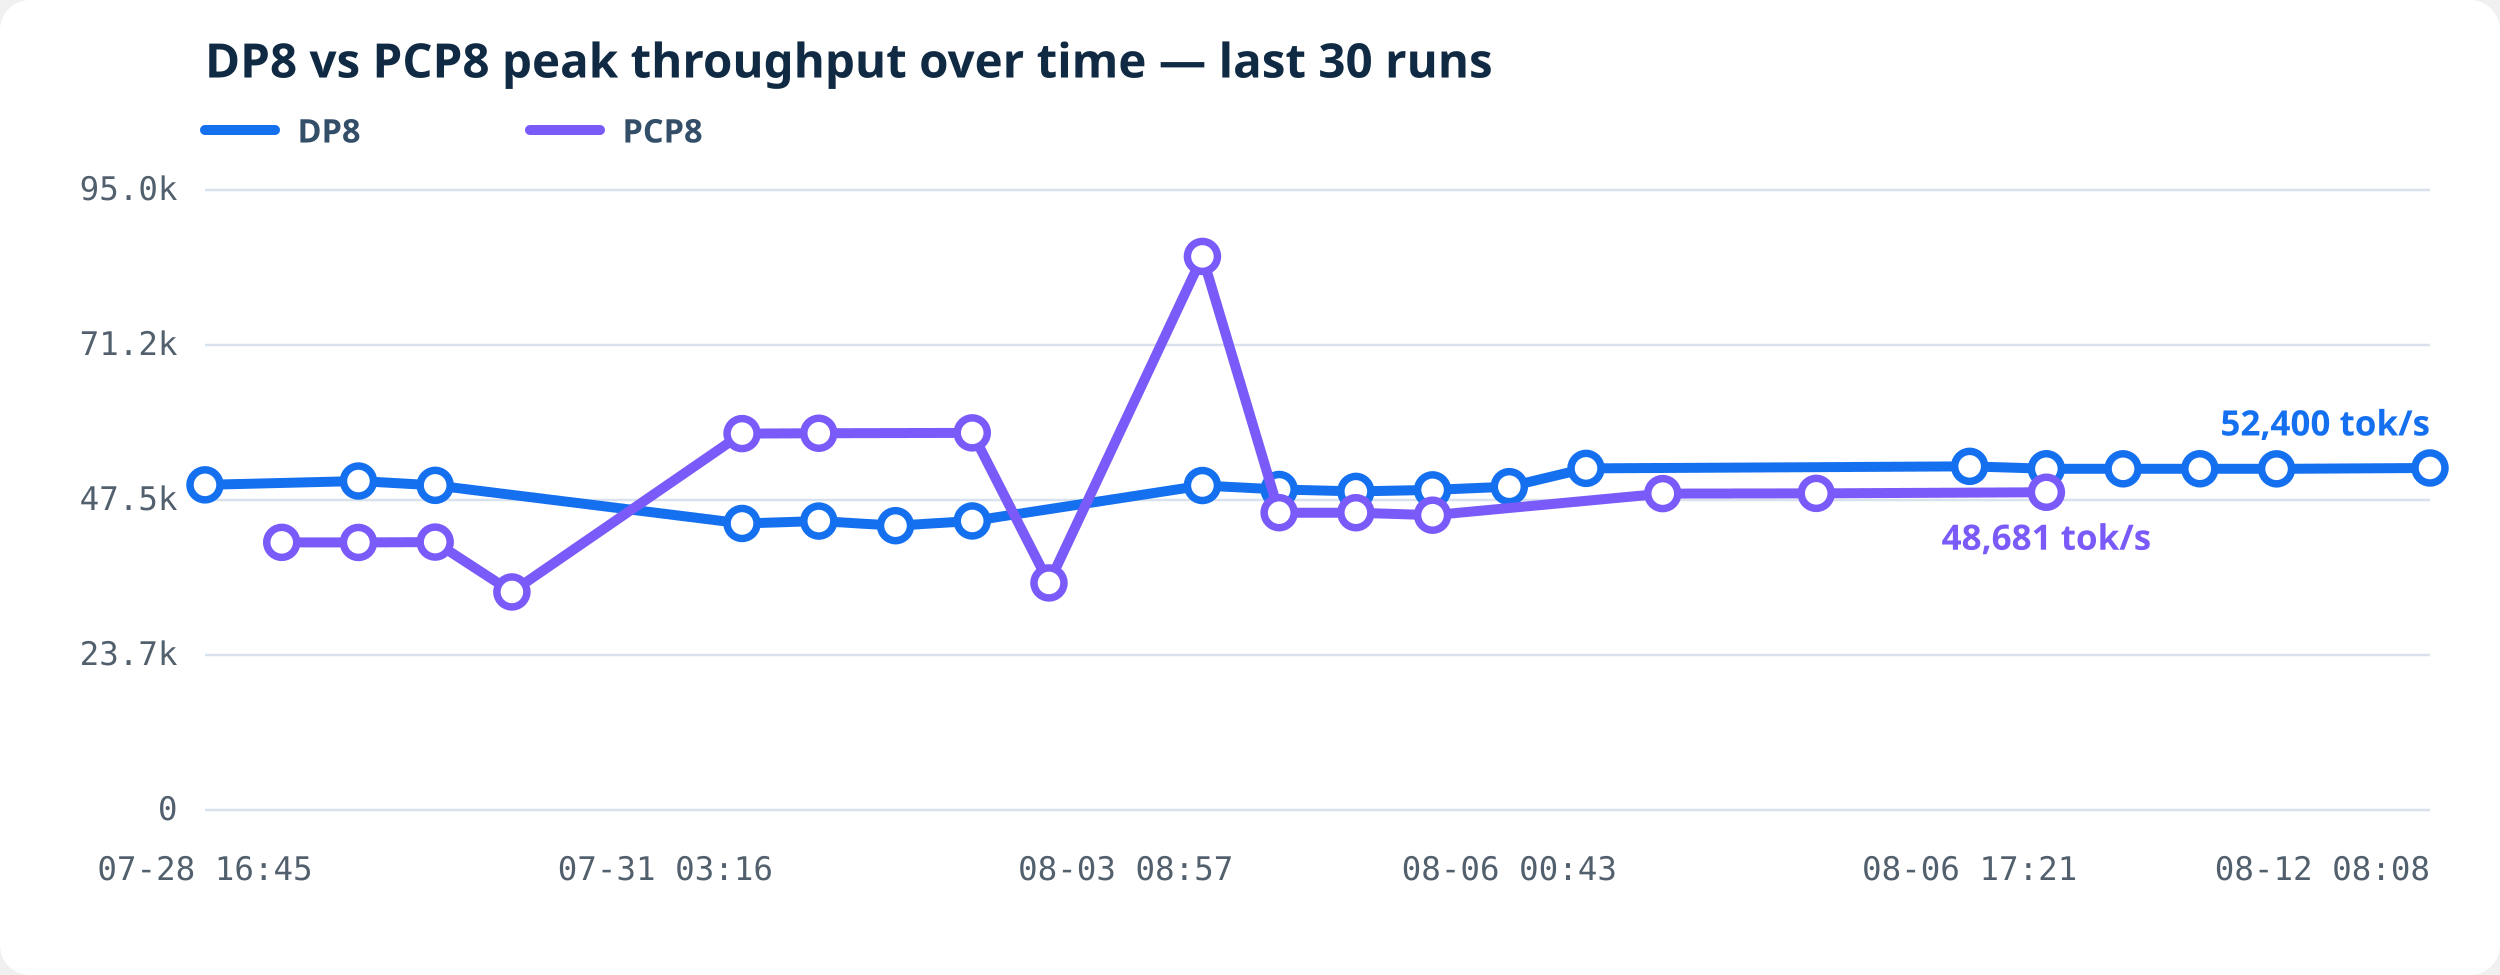
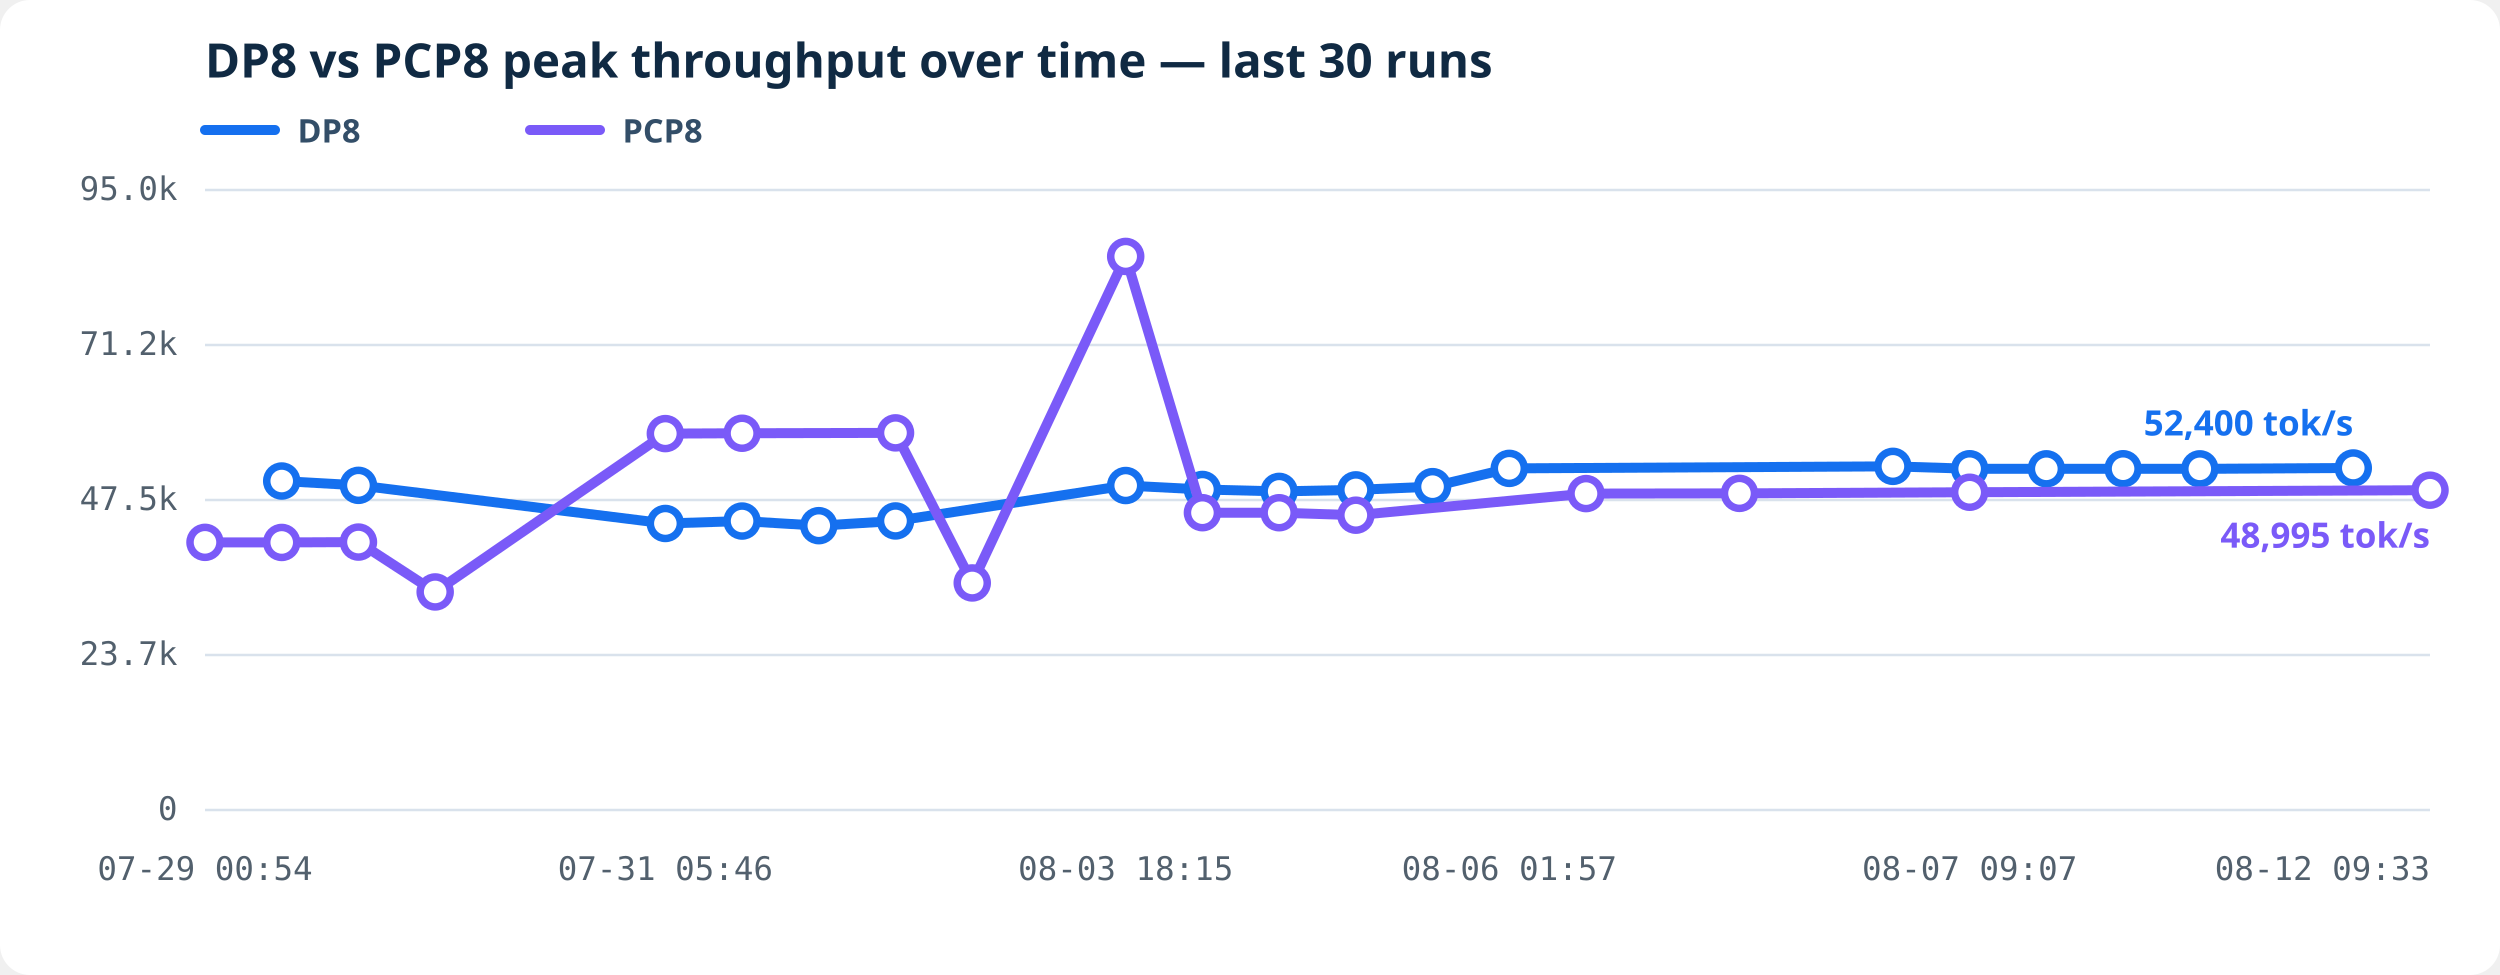
<svg xmlns="http://www.w3.org/2000/svg" viewBox="0 0 1000 390" role="img" aria-labelledby="history-title history-desc">
  <style>.bg{fill:#fff}.grid{stroke:#d9e2ec;stroke-width:1}.axis{fill:#52606d;font:13px ui-monospace,SFMono-Regular,Consolas,monospace}.heading{fill:#102a43;font:600 19px system-ui,sans-serif}.line{fill:none;stroke-width:4;stroke-linejoin:round;stroke-linecap:round}.dot{fill:#fff;stroke-width:3}.latest{stroke-width:3}.legend{fill:#334e68;font:600 13px system-ui,sans-serif}.value{font:600 14px system-ui,sans-serif}</style>
  <rect class="bg" width="1000" height="390" rx="12" />
  <text class="heading" x="82" y="31">DP8 vs PCP8 peak throughput over time — last 30 runs</text>
  <line x1="82" y1="52" x2="110" y2="52" stroke="#1570ef" stroke-width="4" stroke-linecap="round" />
  <text class="legend" x="119" y="57">DP8</text>
  <line x1="212" y1="52" x2="240" y2="52" stroke="#7a5af8" stroke-width="4" stroke-linecap="round" />
  <text class="legend" x="249" y="57">PCP8</text>
  <line class="grid" x1="82" y1="324.00" x2="972" y2="324.00" />
  <text class="axis" text-anchor="end" x="71" y="328.00">0</text>
  <line class="grid" x1="82" y1="262.00" x2="972" y2="262.00" />
  <text class="axis" text-anchor="end" x="71" y="266.00">23.7k</text>
  <line class="grid" x1="82" y1="200.00" x2="972" y2="200.00" />
  <text class="axis" text-anchor="end" x="71" y="204.00">47.5k</text>
  <line class="grid" x1="82" y1="138.00" x2="972" y2="138.00" />
  <text class="axis" text-anchor="end" x="71" y="142.00">71.2k</text>
  <line class="grid" x1="82" y1="76.00" x2="972" y2="76.00" />
  <text class="axis" text-anchor="end" x="71" y="80.00">95.0k</text>
-   <text class="axis" text-anchor="middle" x="82.00" y="352">07-28 16:45</text>
-   <text class="axis" text-anchor="middle" x="266.14" y="352">07-31 03:16</text>
-   <text class="axis" text-anchor="middle" x="450.28" y="352">08-03 08:57</text>
-   <text class="axis" text-anchor="middle" x="603.72" y="352">08-06 00:43</text>
-   <text class="axis" text-anchor="middle" x="787.86" y="352">08-06 17:21</text>
-   <text class="axis" text-anchor="end" x="972.00" y="352">08-12 08:08</text>
-   <polyline class="line" stroke="#1570ef" points="82.00,193.94 143.38,192.41 174.07,194.14 296.83,209.39 327.52,208.42 358.21,210.27 388.90,208.38 480.97,194.21 511.66,195.79 542.34,196.56 573.03,195.95 603.72,194.66 634.41,187.35 787.86,186.54 818.55,187.50 849.24,187.53 879.93,187.50 910.62,187.54 972.00,187.19" />
-   <circle class="dot" fill="#fff" stroke="#1570ef" cx="82.00" cy="193.94" r="6" />
-   <circle class="dot" fill="#fff" stroke="#1570ef" cx="143.38" cy="192.41" r="6" />
-   <circle class="dot" fill="#fff" stroke="#1570ef" cx="174.07" cy="194.14" r="6" />
-   <circle class="dot" fill="#fff" stroke="#1570ef" cx="296.83" cy="209.39" r="6" />
-   <circle class="dot" fill="#fff" stroke="#1570ef" cx="327.52" cy="208.42" r="6" />
-   <circle class="dot" fill="#fff" stroke="#1570ef" cx="358.21" cy="210.27" r="6" />
-   <circle class="dot" fill="#fff" stroke="#1570ef" cx="388.90" cy="208.38" r="6" />
-   <circle class="dot" fill="#fff" stroke="#1570ef" cx="480.97" cy="194.21" r="6" />
-   <circle class="dot" fill="#fff" stroke="#1570ef" cx="511.66" cy="195.79" r="6" />
-   <circle class="dot" fill="#fff" stroke="#1570ef" cx="542.34" cy="196.56" r="6" />
-   <circle class="dot" fill="#fff" stroke="#1570ef" cx="573.03" cy="195.95" r="6" />
-   <circle class="dot" fill="#fff" stroke="#1570ef" cx="603.72" cy="194.66" r="6" />
-   <circle class="dot" fill="#fff" stroke="#1570ef" cx="634.41" cy="187.35" r="6" />
-   <circle class="dot" fill="#fff" stroke="#1570ef" cx="787.86" cy="186.54" r="6" />
-   <circle class="dot" fill="#fff" stroke="#1570ef" cx="818.55" cy="187.50" r="6" />
-   <circle class="dot" fill="#fff" stroke="#1570ef" cx="849.24" cy="187.53" r="6" />
-   <circle class="dot" fill="#fff" stroke="#1570ef" cx="879.93" cy="187.50" r="6" />
-   <circle class="dot" fill="#fff" stroke="#1570ef" cx="910.62" cy="187.54" r="6" />
-   <circle class="dot latest" fill="#1570ef" stroke="#1570ef" cx="972.00" cy="187.19" r="6" />
-   <text class="value" fill="#1570ef" text-anchor="end" x="972.00" y="174.19">52,400 tok/s</text>
-   <polyline class="line" stroke="#7a5af8" points="112.69,216.94 143.38,216.98 174.07,216.83 204.76,236.78 296.83,173.44 327.52,173.30 388.90,173.15 419.59,233.18 480.97,102.57 511.66,205.08 542.34,205.09 573.03,206.08 665.10,197.44 726.48,197.35 818.55,196.90" />
-   <circle class="dot" fill="#fff" stroke="#7a5af8" cx="112.69" cy="216.94" r="6" />
-   <circle class="dot" fill="#fff" stroke="#7a5af8" cx="143.38" cy="216.98" r="6" />
-   <circle class="dot" fill="#fff" stroke="#7a5af8" cx="174.07" cy="216.83" r="6" />
-   <circle class="dot" fill="#fff" stroke="#7a5af8" cx="204.76" cy="236.78" r="6" />
-   <circle class="dot" fill="#fff" stroke="#7a5af8" cx="296.83" cy="173.44" r="6" />
-   <circle class="dot" fill="#fff" stroke="#7a5af8" cx="327.52" cy="173.30" r="6" />
-   <circle class="dot" fill="#fff" stroke="#7a5af8" cx="388.90" cy="173.15" r="6" />
-   <circle class="dot" fill="#fff" stroke="#7a5af8" cx="419.59" cy="233.18" r="6" />
-   <circle class="dot" fill="#fff" stroke="#7a5af8" cx="480.97" cy="102.57" r="6" />
-   <circle class="dot" fill="#fff" stroke="#7a5af8" cx="511.66" cy="205.08" r="6" />
-   <circle class="dot" fill="#fff" stroke="#7a5af8" cx="542.34" cy="205.09" r="6" />
-   <circle class="dot" fill="#fff" stroke="#7a5af8" cx="573.03" cy="206.08" r="6" />
-   <circle class="dot" fill="#fff" stroke="#7a5af8" cx="665.10" cy="197.44" r="6" />
-   <circle class="dot" fill="#fff" stroke="#7a5af8" cx="726.48" cy="197.35" r="6" />
-   <circle class="dot latest" fill="#7a5af8" stroke="#7a5af8" cx="818.55" cy="196.90" r="6" />
-   <text class="value" fill="#7a5af8" text-anchor="middle" x="818.55" y="219.90">48,681 tok/s</text>
+   <text class="axis" text-anchor="middle" x="82.00" y="352">07-29 00:54</text>
+   <text class="axis" text-anchor="middle" x="266.14" y="352">07-31 05:46</text>
+   <text class="axis" text-anchor="middle" x="450.28" y="352">08-03 18:15</text>
+   <text class="axis" text-anchor="middle" x="603.72" y="352">08-06 01:57</text>
+   <text class="axis" text-anchor="middle" x="787.86" y="352">08-07 09:07</text>
+   <text class="axis" text-anchor="end" x="972.00" y="352">08-12 09:33</text>
+   <polyline class="line" stroke="#1570ef" points="112.69,192.41 143.38,194.14 266.14,209.39 296.83,208.42 327.52,210.27 358.21,208.38 450.28,194.21 480.97,195.79 511.66,196.56 542.34,195.95 573.03,194.66 603.72,187.35 757.17,186.54 787.86,187.50 818.55,187.53 849.24,187.50 879.93,187.54 941.31,187.19" />
+   <circle class="dot" fill="#fff" stroke="#1570ef" cx="112.69" cy="192.41" r="6" />
+   <circle class="dot" fill="#fff" stroke="#1570ef" cx="143.38" cy="194.14" r="6" />
+   <circle class="dot" fill="#fff" stroke="#1570ef" cx="266.14" cy="209.39" r="6" />
+   <circle class="dot" fill="#fff" stroke="#1570ef" cx="296.83" cy="208.42" r="6" />
+   <circle class="dot" fill="#fff" stroke="#1570ef" cx="327.52" cy="210.27" r="6" />
+   <circle class="dot" fill="#fff" stroke="#1570ef" cx="358.21" cy="208.38" r="6" />
+   <circle class="dot" fill="#fff" stroke="#1570ef" cx="450.28" cy="194.21" r="6" />
+   <circle class="dot" fill="#fff" stroke="#1570ef" cx="480.97" cy="195.79" r="6" />
+   <circle class="dot" fill="#fff" stroke="#1570ef" cx="511.66" cy="196.56" r="6" />
+   <circle class="dot" fill="#fff" stroke="#1570ef" cx="542.34" cy="195.95" r="6" />
+   <circle class="dot" fill="#fff" stroke="#1570ef" cx="573.03" cy="194.66" r="6" />
+   <circle class="dot" fill="#fff" stroke="#1570ef" cx="603.72" cy="187.35" r="6" />
+   <circle class="dot" fill="#fff" stroke="#1570ef" cx="757.17" cy="186.54" r="6" />
+   <circle class="dot" fill="#fff" stroke="#1570ef" cx="787.86" cy="187.50" r="6" />
+   <circle class="dot" fill="#fff" stroke="#1570ef" cx="818.55" cy="187.53" r="6" />
+   <circle class="dot" fill="#fff" stroke="#1570ef" cx="849.24" cy="187.50" r="6" />
+   <circle class="dot" fill="#fff" stroke="#1570ef" cx="879.93" cy="187.54" r="6" />
+   <circle class="dot latest" fill="#1570ef" stroke="#1570ef" cx="941.31" cy="187.19" r="6" />
+   <text class="value" fill="#1570ef" text-anchor="end" x="941.31" y="174.19">52,400 tok/s</text>
+   <polyline class="line" stroke="#7a5af8" points="82.00,216.94 112.69,216.98 143.38,216.83 174.07,236.78 266.14,173.44 296.83,173.30 358.21,173.15 388.90,233.18 450.28,102.57 480.97,205.08 511.66,205.09 542.34,206.08 634.41,197.44 695.79,197.35 787.86,196.90 972.00,196.08" />
+   <circle class="dot" fill="#fff" stroke="#7a5af8" cx="82.00" cy="216.94" r="6" />
+   <circle class="dot" fill="#fff" stroke="#7a5af8" cx="112.69" cy="216.98" r="6" />
+   <circle class="dot" fill="#fff" stroke="#7a5af8" cx="143.38" cy="216.83" r="6" />
+   <circle class="dot" fill="#fff" stroke="#7a5af8" cx="174.07" cy="236.78" r="6" />
+   <circle class="dot" fill="#fff" stroke="#7a5af8" cx="266.14" cy="173.44" r="6" />
+   <circle class="dot" fill="#fff" stroke="#7a5af8" cx="296.83" cy="173.30" r="6" />
+   <circle class="dot" fill="#fff" stroke="#7a5af8" cx="358.21" cy="173.15" r="6" />
+   <circle class="dot" fill="#fff" stroke="#7a5af8" cx="388.90" cy="233.18" r="6" />
+   <circle class="dot" fill="#fff" stroke="#7a5af8" cx="450.28" cy="102.57" r="6" />
+   <circle class="dot" fill="#fff" stroke="#7a5af8" cx="480.97" cy="205.08" r="6" />
+   <circle class="dot" fill="#fff" stroke="#7a5af8" cx="511.66" cy="205.09" r="6" />
+   <circle class="dot" fill="#fff" stroke="#7a5af8" cx="542.34" cy="206.08" r="6" />
+   <circle class="dot" fill="#fff" stroke="#7a5af8" cx="634.41" cy="197.44" r="6" />
+   <circle class="dot" fill="#fff" stroke="#7a5af8" cx="695.79" cy="197.35" r="6" />
+   <circle class="dot" fill="#fff" stroke="#7a5af8" cx="787.86" cy="196.90" r="6" />
+   <circle class="dot latest" fill="#7a5af8" stroke="#7a5af8" cx="972.00" cy="196.08" r="6" />
+   <text class="value" fill="#7a5af8" text-anchor="end" x="972.00" y="219.08">48,995 tok/s</text>
</svg>
